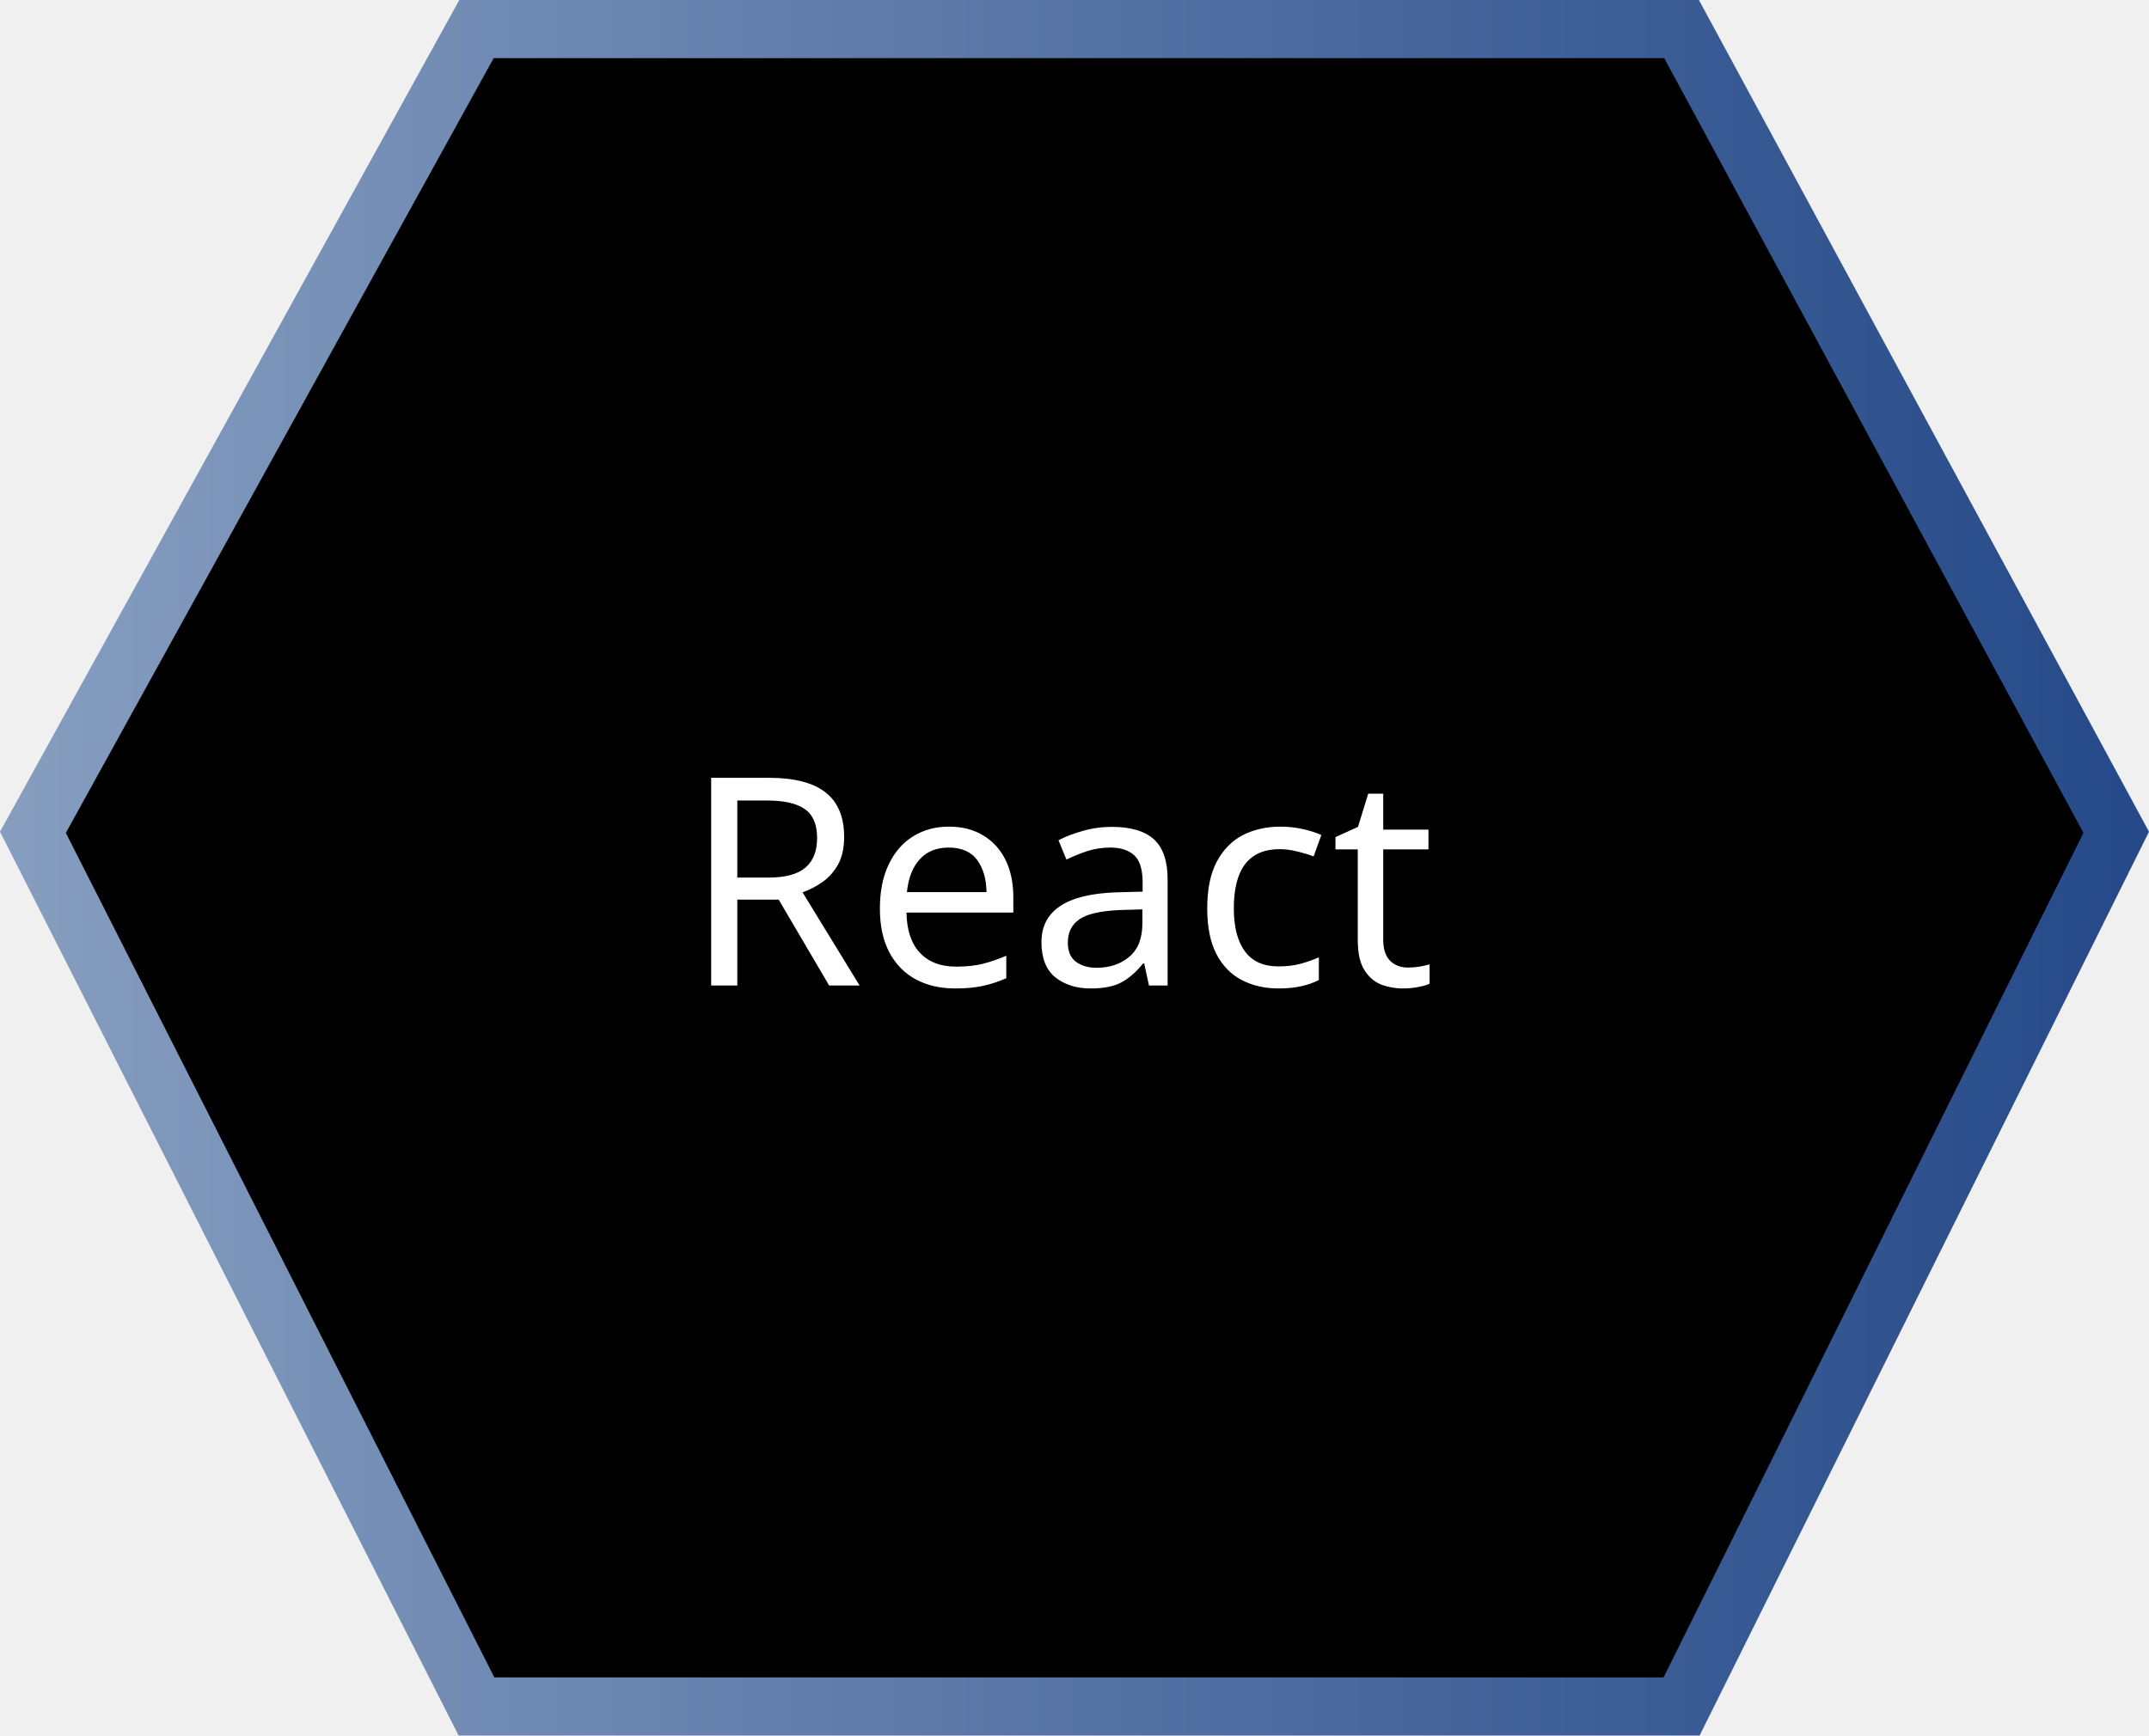
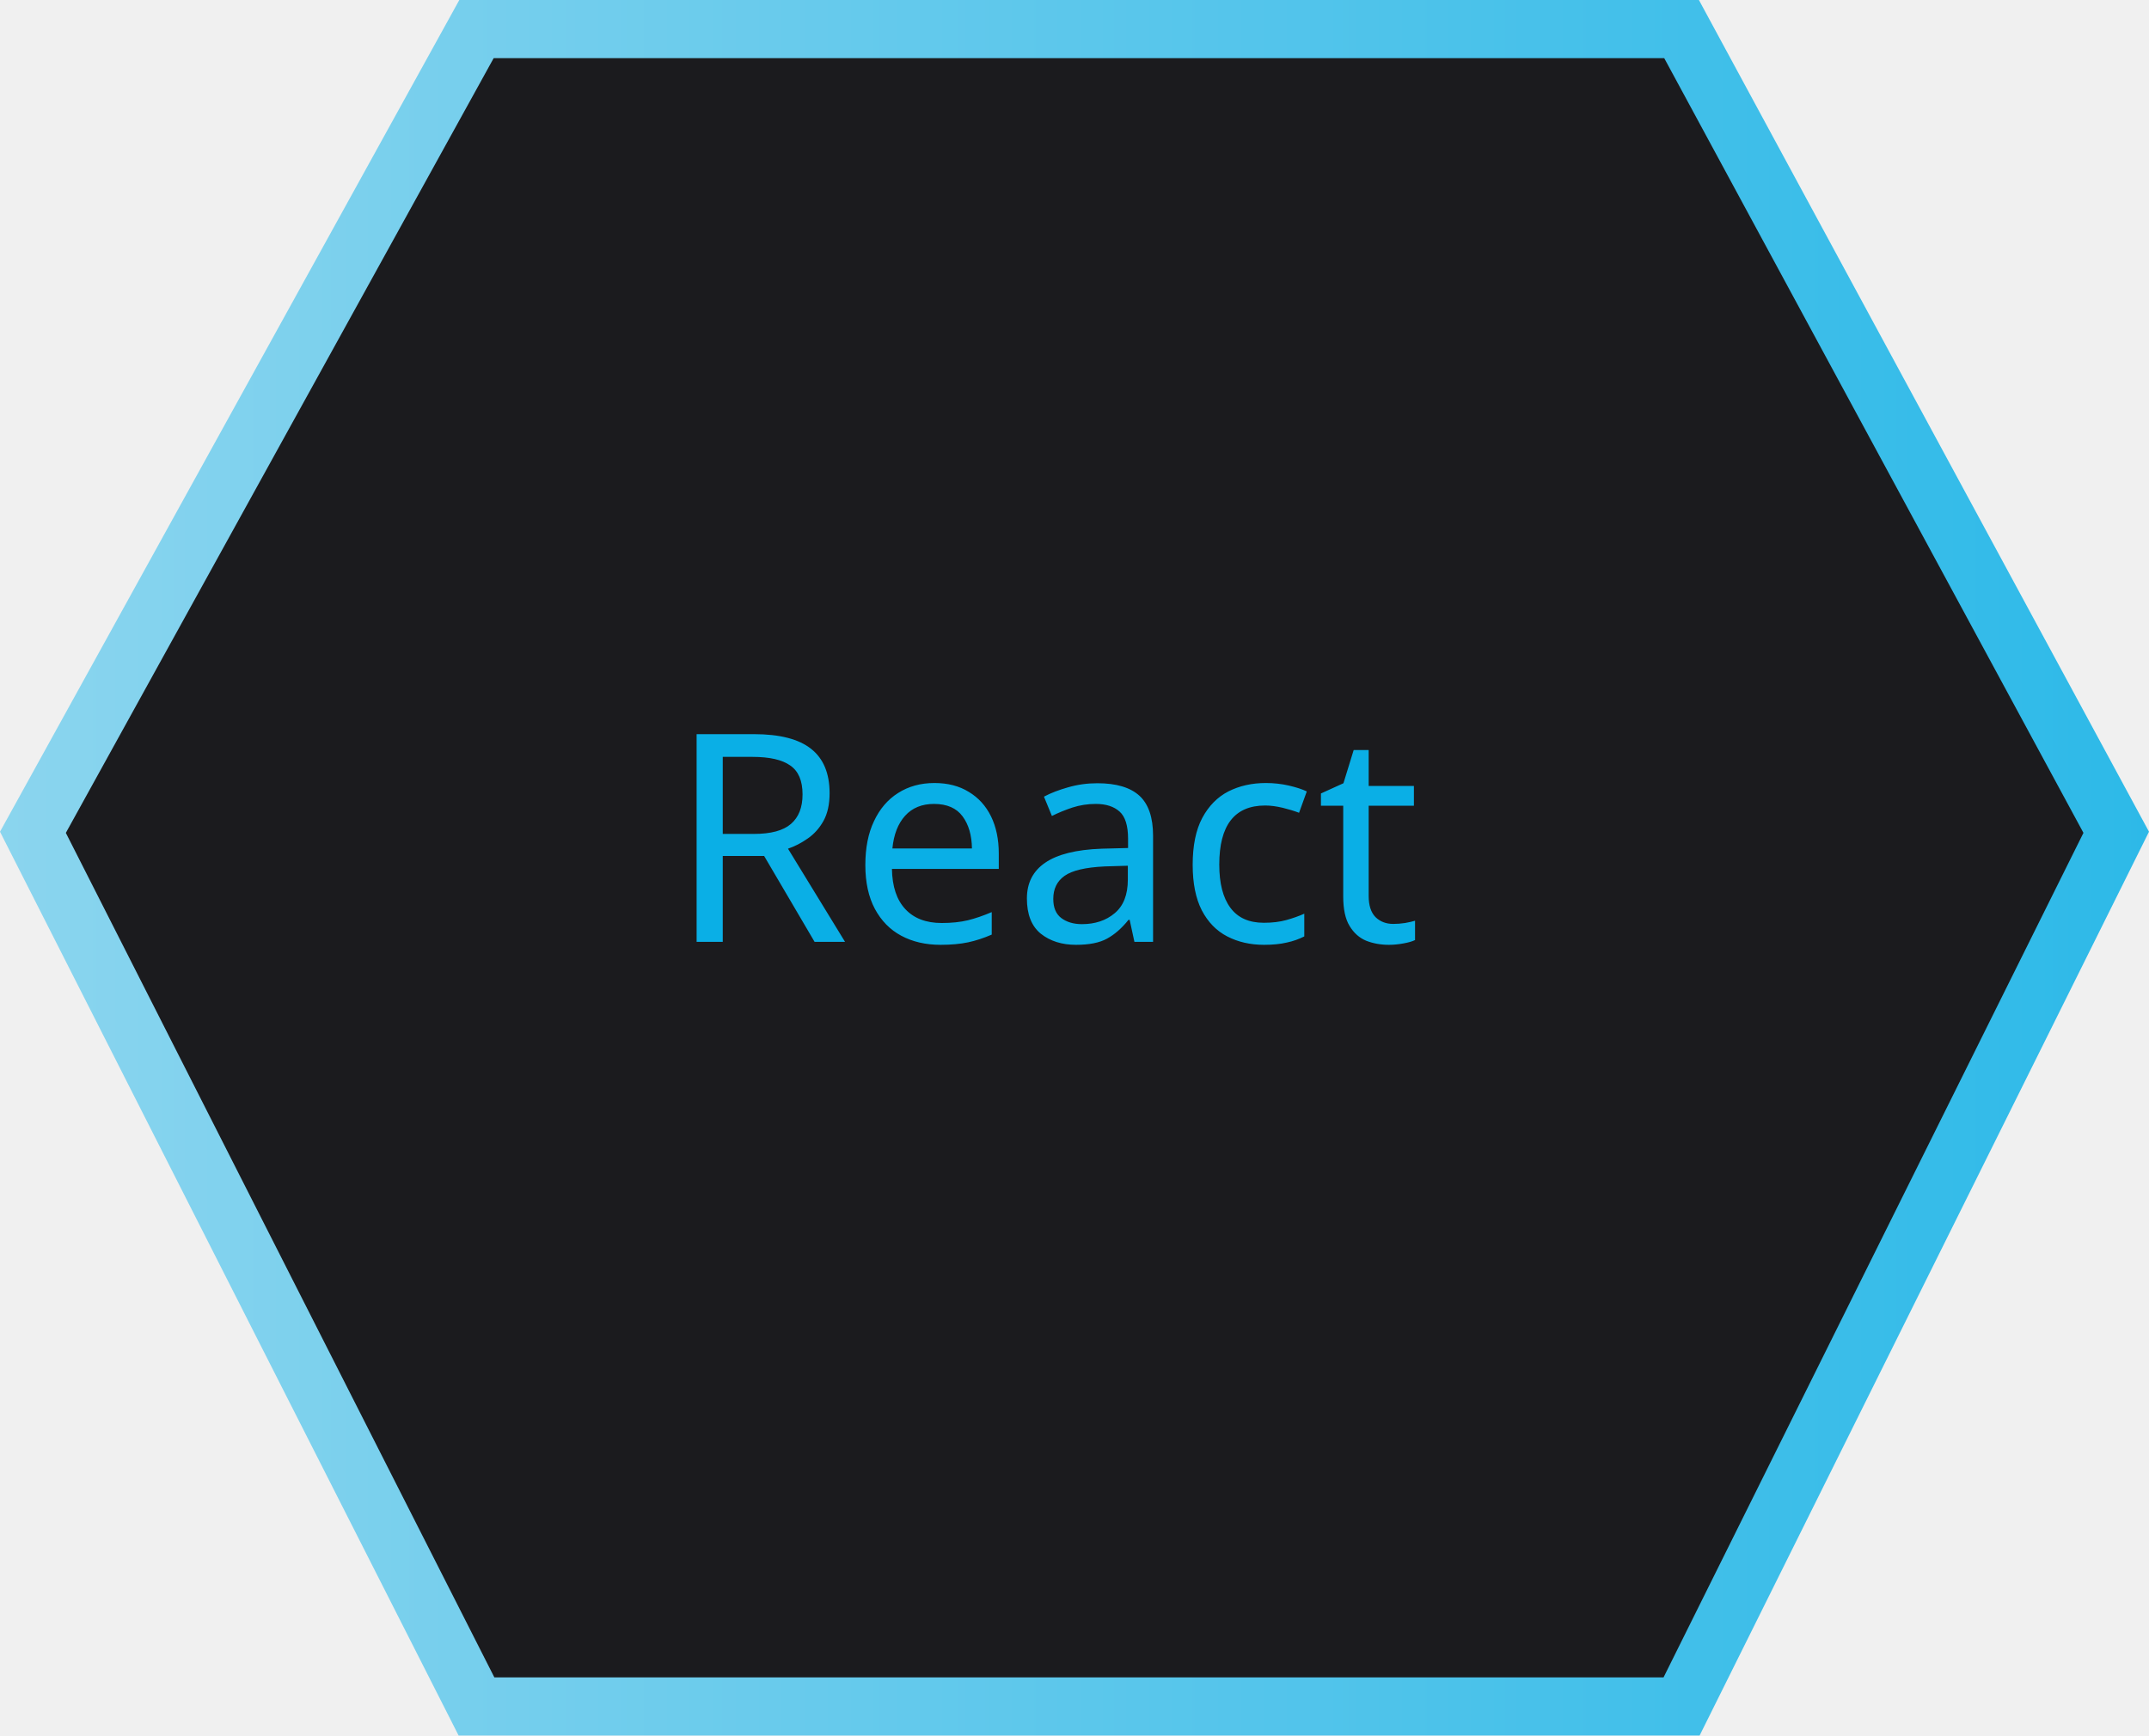
<svg xmlns="http://www.w3.org/2000/svg" width="147.716" height="119.32" viewBox="0 0 147.716 119.32">
  <g id="Group_10" data-name="Group 10" transform="translate(-209.054 -792.244)">
-     <path id="Path_1" data-name="Path 1" d="M241.806,794.244h82.835l29.876,55.223-29.876,60.1H241.806l-30.489-60.1Z" fill="rgba(10%,10%,10%,0.5);" stroke="url(#linear-gradient)" stroke-width="4" />
-     <text id="React" transform="translate(256 860)" fill="#fff" font-size="20" font-family="SegoeUIBlack, Segoe UI">
+     <path id="Path_1" data-name="Path 1" d="M241.806,794.244h82.835l29.876,55.223-29.876,60.1H241.806l-30.489-60.1Z" fill="#1B1B1E" stroke="url(#linear-gradient)" stroke-width="4" />
+     <text id="React" transform="translate(255 857)" fill="rgba(10, 175, 230, 1)" font-size="20" font-family="SegoeUIBlack, Segoe UI">
      <tspan x="0" y="0">React</tspan>
    </text>
  </g>
  <defs>
    <linearGradient id="linear-gradient" x1="-100%" y1="0" x2="200%" y2="0">
      <stop offset="0" stop-color="rgba(228,239,244,1)">
        <animate attributeName="offset" values="0;0.2;0.5" dur="2s" repeatCount="indefinite" />
      </stop>
-       <stop offset="0.8" stop-color="rgba(0,41,116,1)">
+       <stop offset="0.8" stop-color="rgba(10, 175, 230, 1)">
        <animate attributeName="offset" values="0.5;0.7;0.8;1" dur="2s" repeatCount="indefinite" />
      </stop>
    </linearGradient>
  </defs>
</svg>
